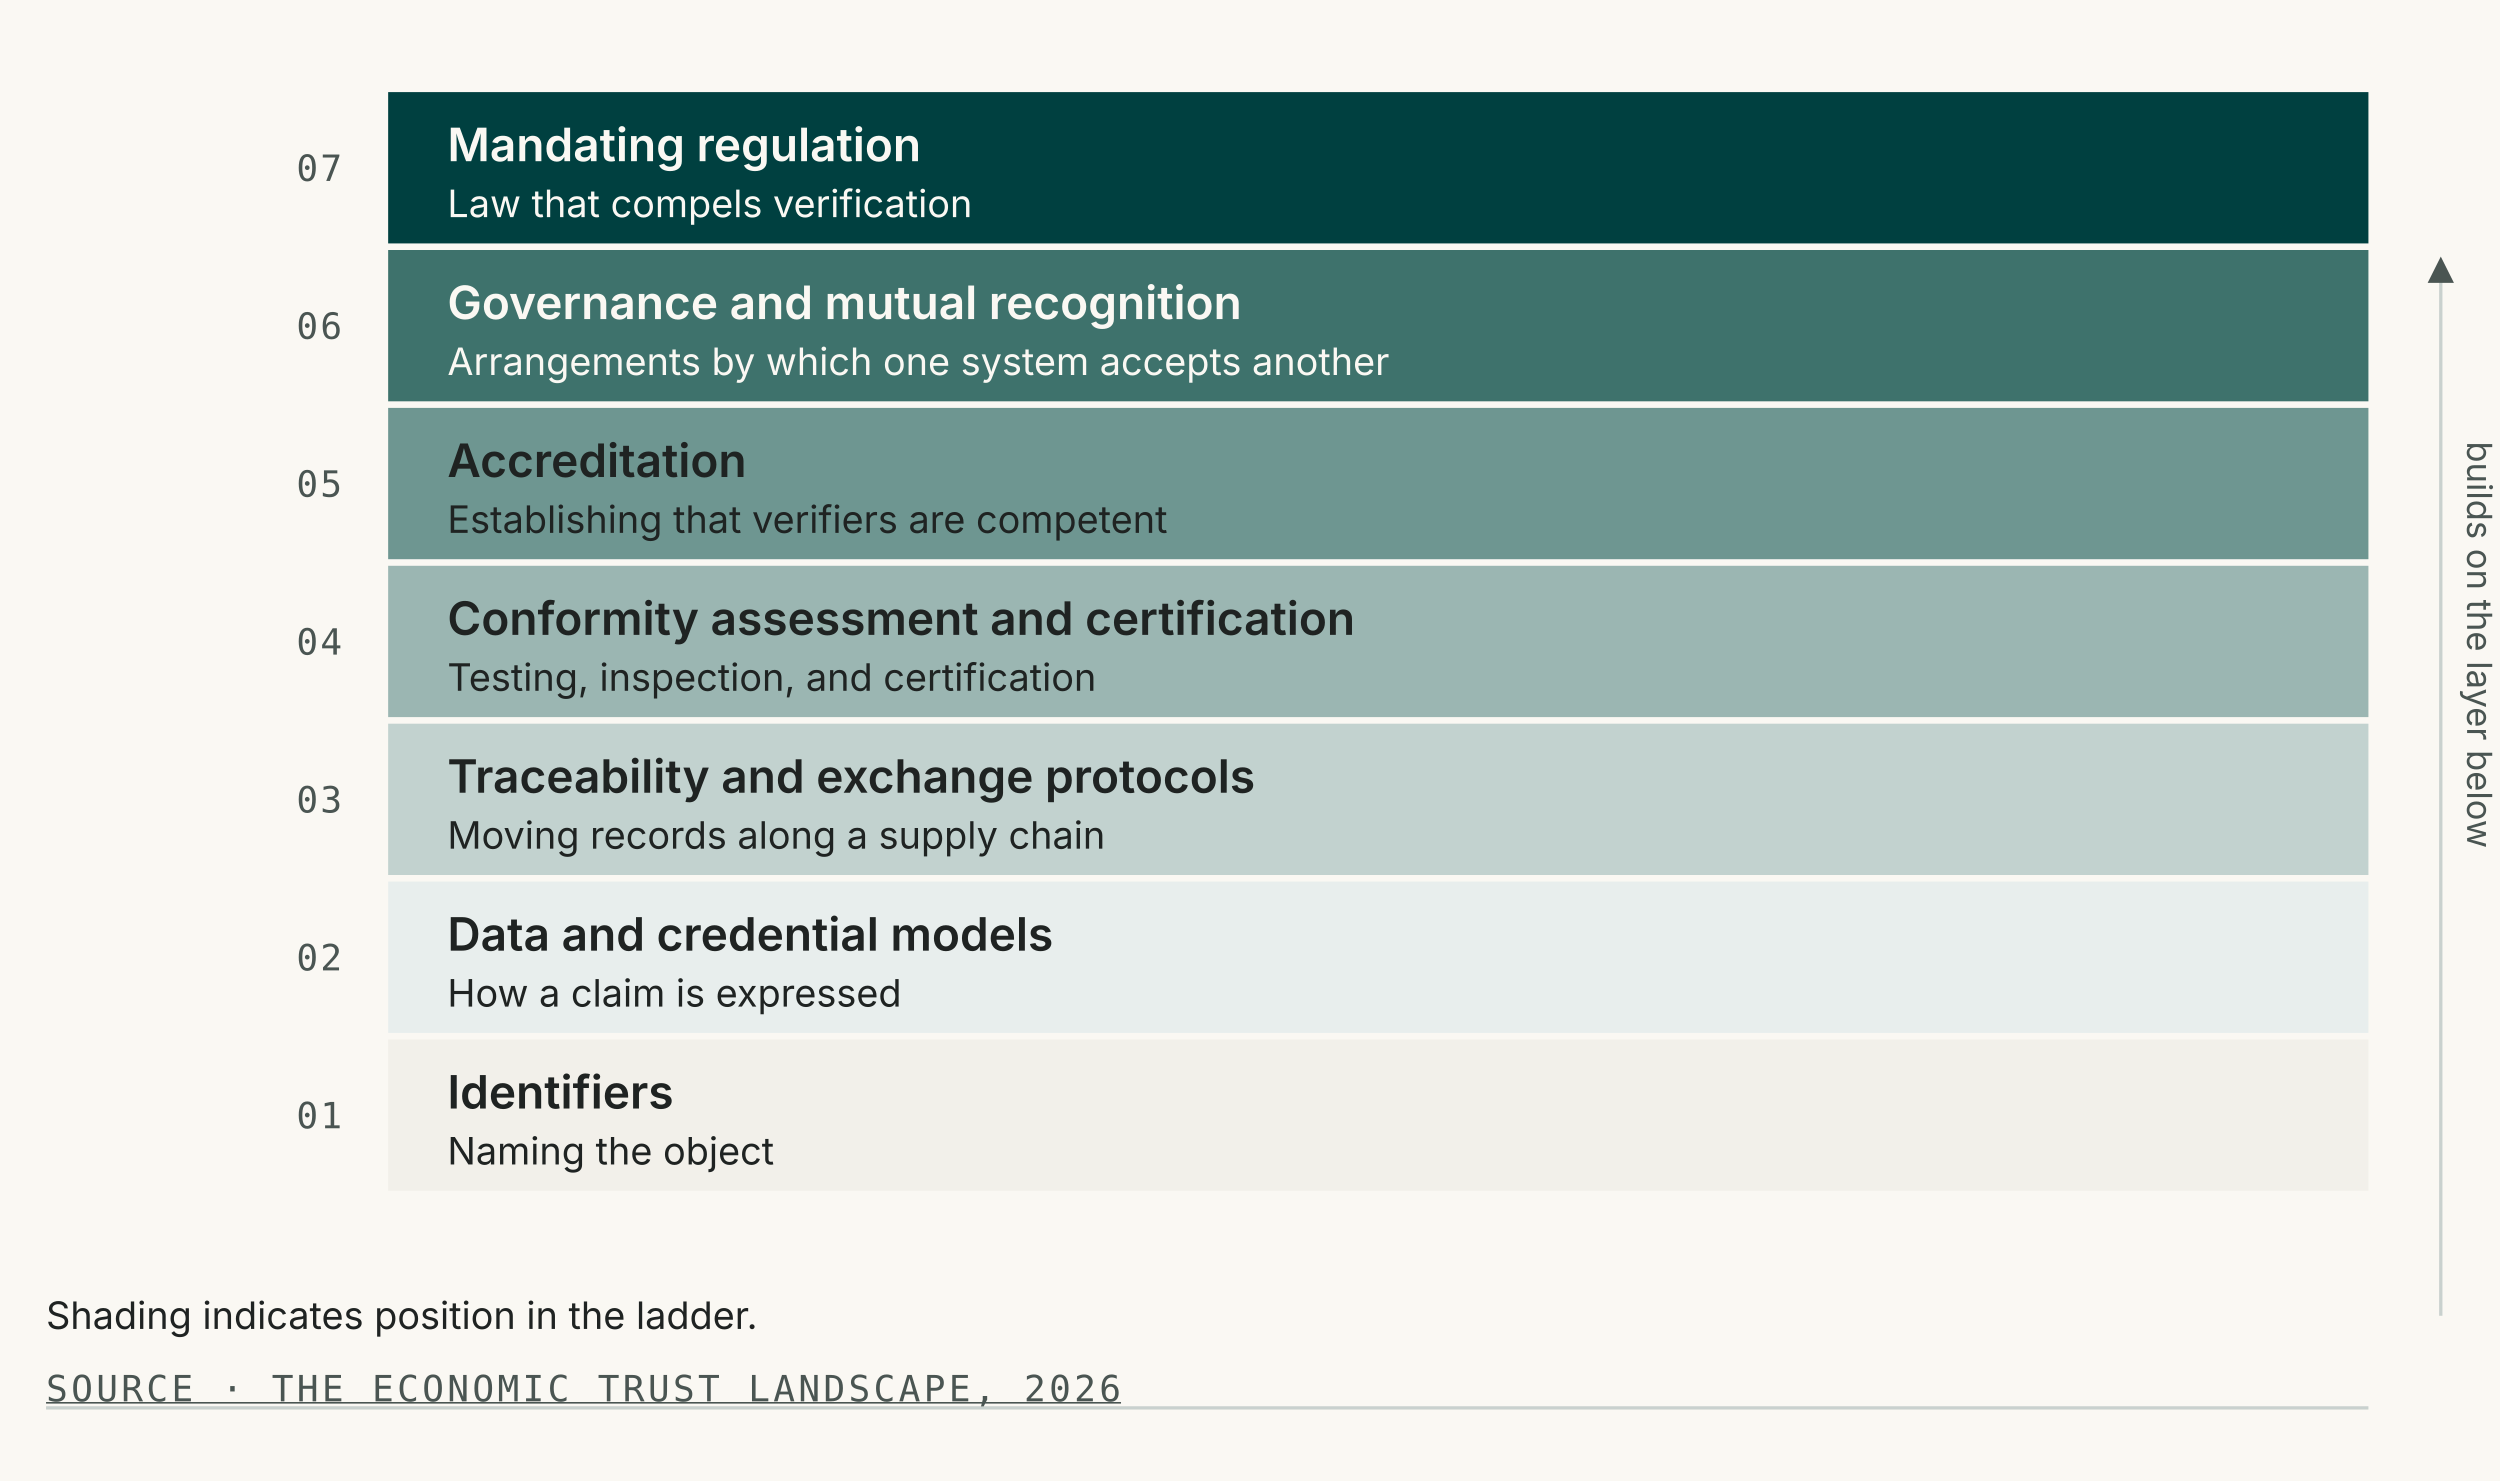
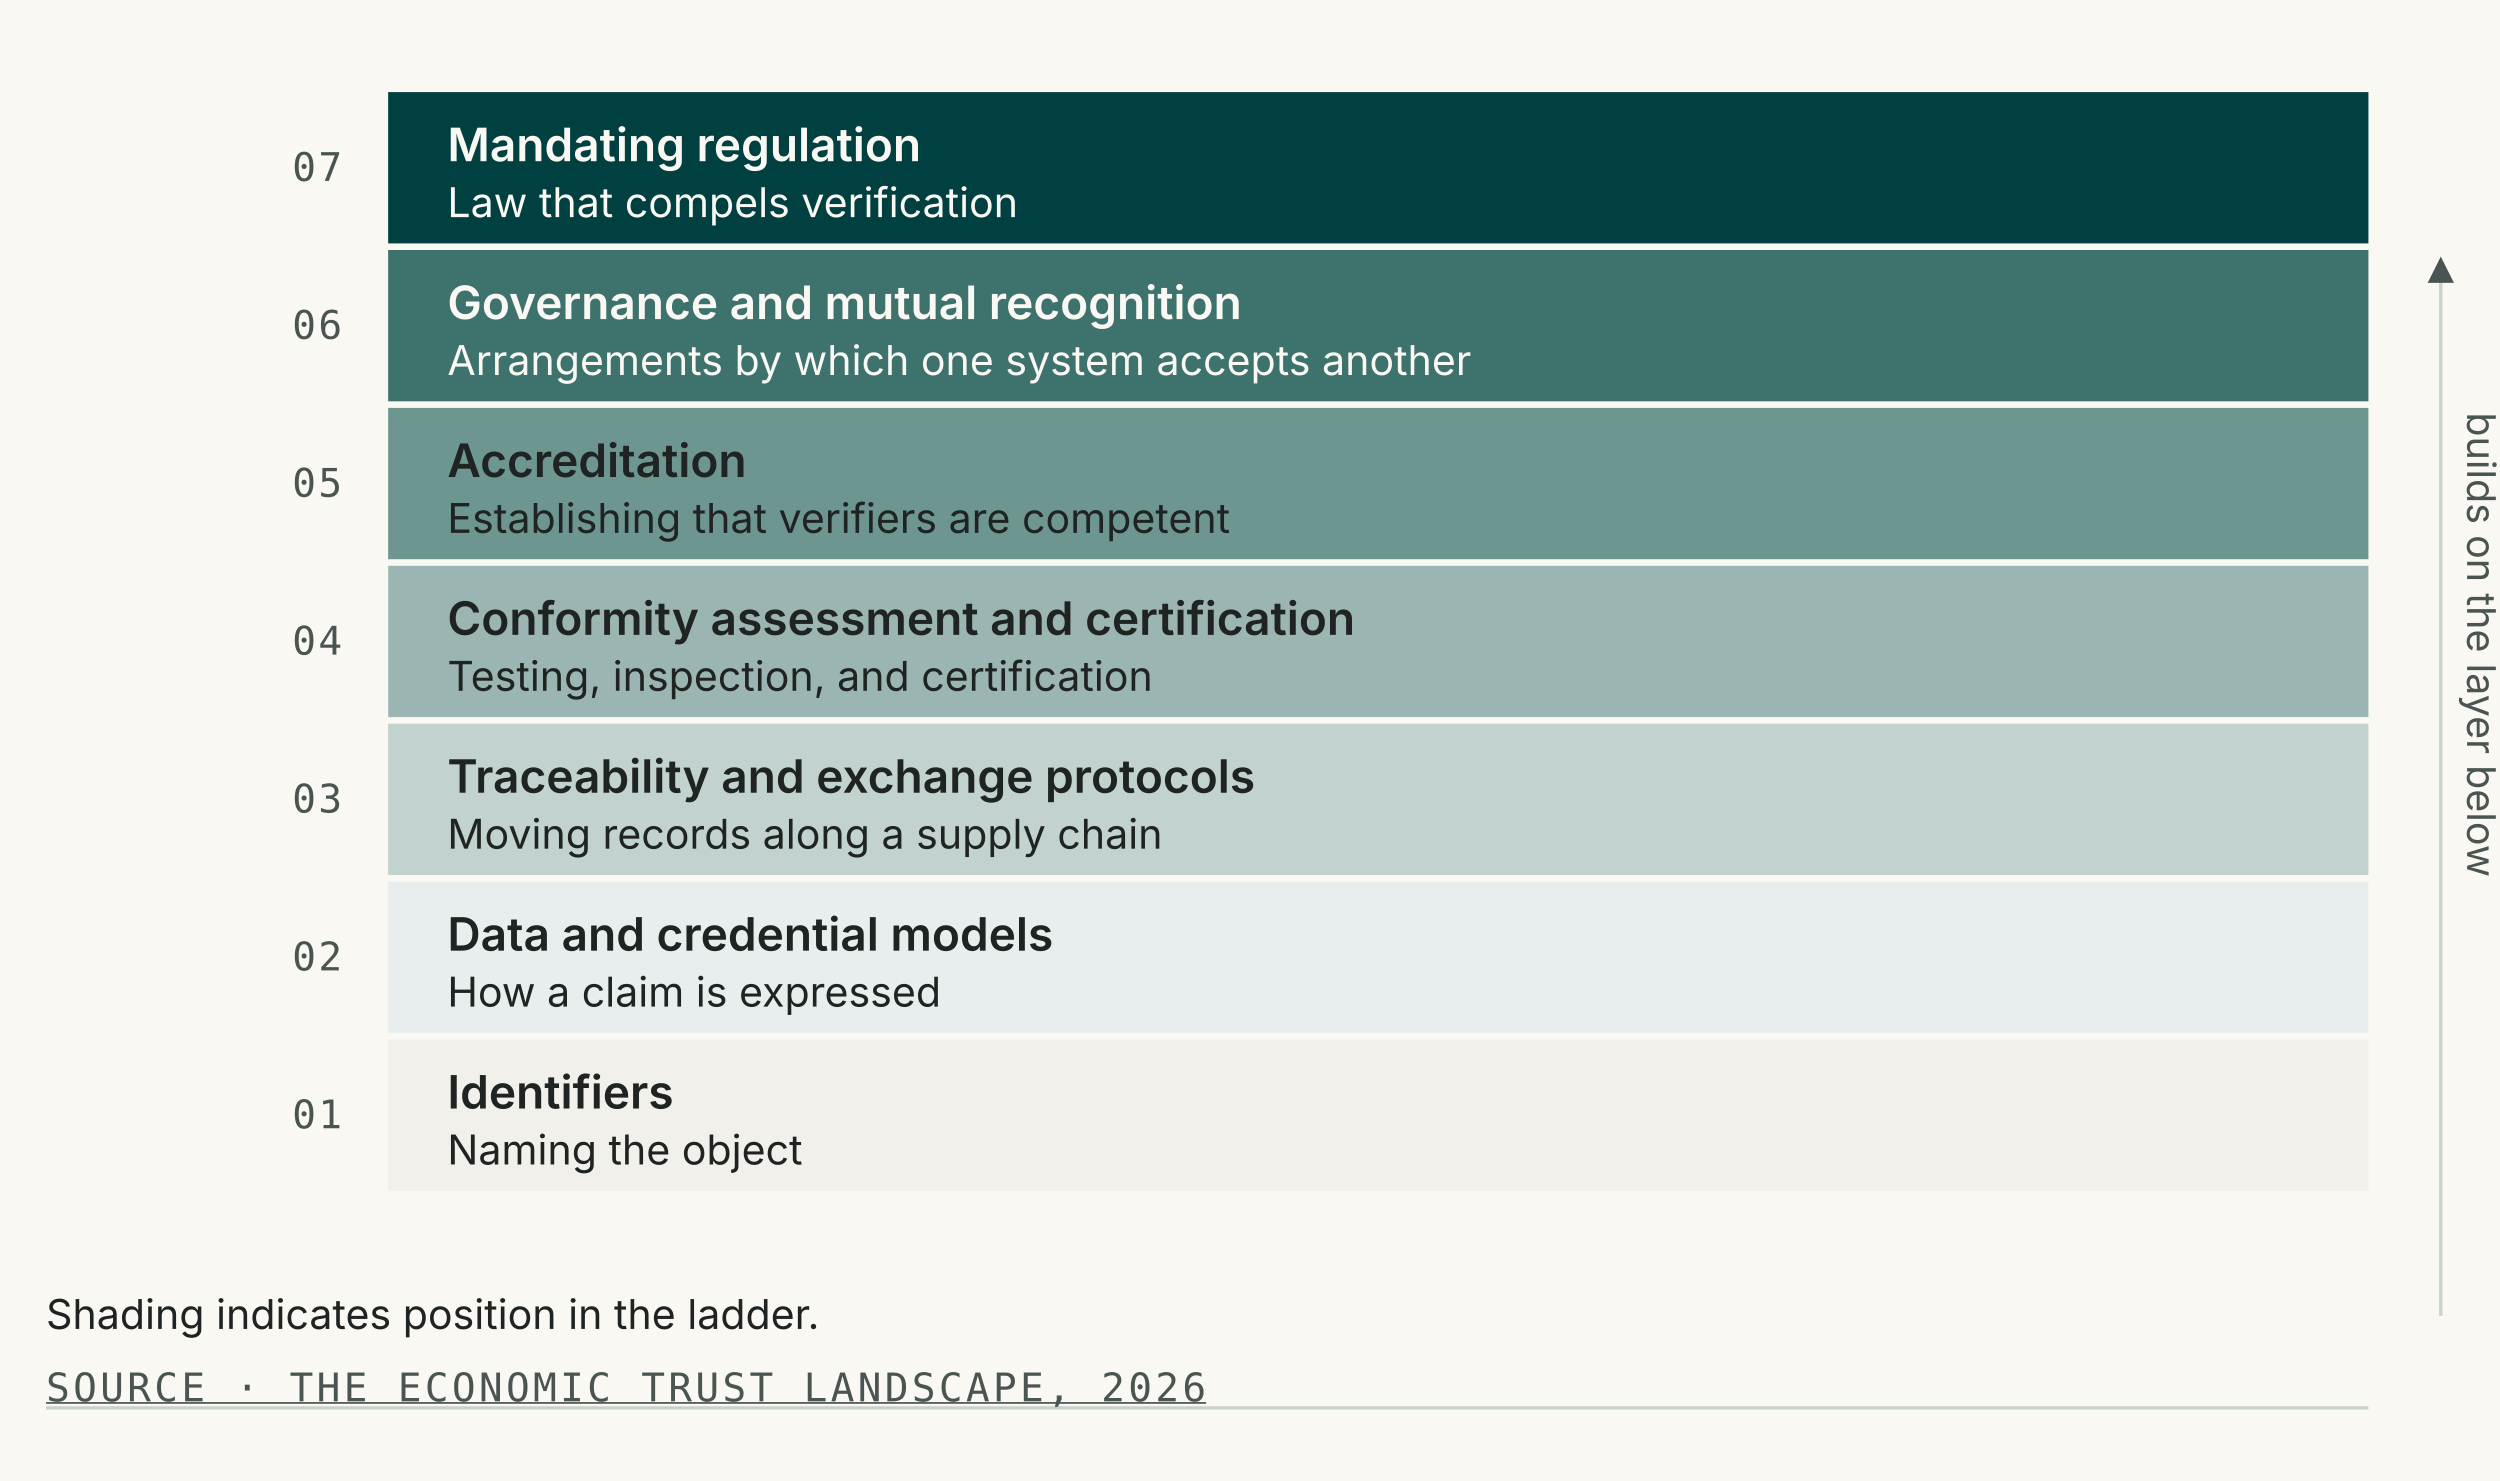
<svg xmlns="http://www.w3.org/2000/svg" viewBox="0 0 760 450" width="760" height="450" role="img" aria-labelledby="stackTitle stackDesc">
  <rect width="760" height="496" fill="#FAF8F3" />
  <g>
    <rect x="118" y="28.0" width="602" height="46" fill="#004040" />
-     <text x="104" y="55.0" text-anchor="end" font-family="JetBrains Mono, Consolas, monospace" font-size="11" fill="#4A5552" letter-spacing="0.06em">07</text>
+     <text x="104" y="55.0" text-anchor="end" font-family="JetBrains Mono, Consolas, monospace" font-size="12" fill="#4A5552" letter-spacing="0.06em">07</text>
    <text x="136" y="49.0" font-family="Inter, Arial, sans-serif" font-size="14" font-weight="600" fill="#FAF8F3">Mandating regulation</text>
-     <text x="136" y="66.0" font-family="Inter, Arial, sans-serif" font-size="11.5" fill="#FAF8F3">Law that compels verification</text>
+     <text x="136" y="66.0" font-family="Inter, Arial, sans-serif" font-size="12.5" fill="#FAF8F3">Law that compels verification</text>
  </g>
  <g>
    <rect x="118" y="76.0" width="602" height="46" fill="#3E726C" />
-     <text x="104" y="103.0" text-anchor="end" font-family="JetBrains Mono, Consolas, monospace" font-size="11" fill="#4A5552" letter-spacing="0.06em">06</text>
+     <text x="104" y="103.0" text-anchor="end" font-family="JetBrains Mono, Consolas, monospace" font-size="12" fill="#4A5552" letter-spacing="0.06em">06</text>
    <text x="136" y="97.0" font-family="Inter, Arial, sans-serif" font-size="14" font-weight="600" fill="#FAF8F3">Governance and mutual recognition</text>
-     <text x="136" y="114.0" font-family="Inter, Arial, sans-serif" font-size="11.5" fill="#FAF8F3">Arrangements by which one system accepts another</text>
+     <text x="136" y="114.0" font-family="Inter, Arial, sans-serif" font-size="12.5" fill="#FAF8F3">Arrangements by which one system accepts another</text>
  </g>
  <g>
    <rect x="118" y="124.0" width="602" height="46" fill="#6E9691" />
-     <text x="104" y="151.0" text-anchor="end" font-family="JetBrains Mono, Consolas, monospace" font-size="11" fill="#4A5552" letter-spacing="0.06em">05</text>
+     <text x="104" y="151.0" text-anchor="end" font-family="JetBrains Mono, Consolas, monospace" font-size="12" fill="#4A5552" letter-spacing="0.06em">05</text>
    <text x="136" y="145.0" font-family="Inter, Arial, sans-serif" font-size="14" font-weight="600" fill="#1F2322">Accreditation</text>
-     <text x="136" y="162.0" font-family="Inter, Arial, sans-serif" font-size="11.5" fill="#1F2322">Establishing that verifiers are competent</text>
+     <text x="136" y="162.0" font-family="Inter, Arial, sans-serif" font-size="12.5" fill="#1F2322">Establishing that verifiers are competent</text>
  </g>
  <g>
    <rect x="118" y="172.0" width="602" height="46" fill="#9BB6B2" />
-     <text x="104" y="199.0" text-anchor="end" font-family="JetBrains Mono, Consolas, monospace" font-size="11" fill="#4A5552" letter-spacing="0.06em">04</text>
+     <text x="104" y="199.0" text-anchor="end" font-family="JetBrains Mono, Consolas, monospace" font-size="12" fill="#4A5552" letter-spacing="0.06em">04</text>
    <text x="136" y="193.0" font-family="Inter, Arial, sans-serif" font-size="14" font-weight="600" fill="#1F2322">Conformity assessment and certification</text>
-     <text x="136" y="210.0" font-family="Inter, Arial, sans-serif" font-size="11.5" fill="#1F2322">Testing, inspection, and certification</text>
+     <text x="136" y="210.0" font-family="Inter, Arial, sans-serif" font-size="12.5" fill="#1F2322">Testing, inspection, and certification</text>
  </g>
  <g>
    <rect x="118" y="220.0" width="602" height="46" fill="#C2D2CF" />
-     <text x="104" y="247.0" text-anchor="end" font-family="JetBrains Mono, Consolas, monospace" font-size="11" fill="#4A5552" letter-spacing="0.06em">03</text>
+     <text x="104" y="247.0" text-anchor="end" font-family="JetBrains Mono, Consolas, monospace" font-size="12" fill="#4A5552" letter-spacing="0.06em">03</text>
    <text x="136" y="241.0" font-family="Inter, Arial, sans-serif" font-size="14" font-weight="600" fill="#1F2322">Traceability and exchange protocols</text>
-     <text x="136" y="258.0" font-family="Inter, Arial, sans-serif" font-size="11.5" fill="#1F2322">Moving records along a supply chain</text>
+     <text x="136" y="258.0" font-family="Inter, Arial, sans-serif" font-size="12.5" fill="#1F2322">Moving records along a supply chain</text>
  </g>
  <g>
    <rect x="118" y="268.0" width="602" height="46" fill="#E8EEED" />
-     <text x="104" y="295.0" text-anchor="end" font-family="JetBrains Mono, Consolas, monospace" font-size="11" fill="#4A5552" letter-spacing="0.06em">02</text>
+     <text x="104" y="295.0" text-anchor="end" font-family="JetBrains Mono, Consolas, monospace" font-size="12" fill="#4A5552" letter-spacing="0.06em">02</text>
    <text x="136" y="289.0" font-family="Inter, Arial, sans-serif" font-size="14" font-weight="600" fill="#1F2322">Data and credential models</text>
-     <text x="136" y="306.0" font-family="Inter, Arial, sans-serif" font-size="11.5" fill="#1F2322">How a claim is expressed</text>
+     <text x="136" y="306.0" font-family="Inter, Arial, sans-serif" font-size="12.5" fill="#1F2322">How a claim is expressed</text>
  </g>
  <g>
    <rect x="118" y="316.0" width="602" height="46" fill="#F2F0EA" />
-     <text x="104" y="343.0" text-anchor="end" font-family="JetBrains Mono, Consolas, monospace" font-size="11" fill="#4A5552" letter-spacing="0.06em">01</text>
+     <text x="104" y="343.0" text-anchor="end" font-family="JetBrains Mono, Consolas, monospace" font-size="12" fill="#4A5552" letter-spacing="0.06em">01</text>
    <text x="136" y="337.0" font-family="Inter, Arial, sans-serif" font-size="14" font-weight="600" fill="#1F2322">Identifiers</text>
-     <text x="136" y="354.0" font-family="Inter, Arial, sans-serif" font-size="11.5" fill="#1F2322">Naming the object</text>
+     <text x="136" y="354.0" font-family="Inter, Arial, sans-serif" font-size="12.5" fill="#1F2322">Naming the object</text>
  </g>
  <g stroke="#C9D1CE" stroke-width="1">
    <line x1="742" y1="82" x2="742" y2="400" />
  </g>
  <path d="M 742 78 l -4 8 l 8 0 z" fill="#4A5552" />
-   <text x="750" y="196.0" font-family="Inter, Arial, sans-serif" font-size="10.5" fill="#4A5552" transform="rotate(90 750 196.0)" text-anchor="middle">builds on the layer below</text>
+   <text x="750" y="196.0" font-family="Inter, Arial, sans-serif" font-size="12" fill="#4A5552" transform="rotate(90 750 196.0)" text-anchor="middle">builds on the layer below</text>
  <line x1="14" y1="428" x2="720" y2="428" stroke="#C9D1CE" stroke-width="1" />
-   <text x="14" y="404.0" font-family="Inter, Arial, sans-serif" font-size="11.5" fill="#1F2322">Shading indicates position in the ladder.</text>
+   <text x="14" y="404.0" font-family="Inter, Arial, sans-serif" font-size="12.5" fill="#1F2322">Shading indicates position in the ladder.</text>
  <a href="{R}publications/the-economic-trust-landscape/">
-     <text x="14" y="426" font-family="JetBrains Mono, Consolas, monospace" font-size="11" fill="#4A5552" letter-spacing="1" text-decoration="underline">SOURCE · THE ECONOMIC TRUST LANDSCAPE, 2026</text>
+     <text x="14" y="426" font-family="JetBrains Mono, Consolas, monospace" font-size="12" fill="#4A5552" letter-spacing="1" text-decoration="underline">SOURCE · THE ECONOMIC TRUST LANDSCAPE, 2026</text>
  </a>
</svg>
